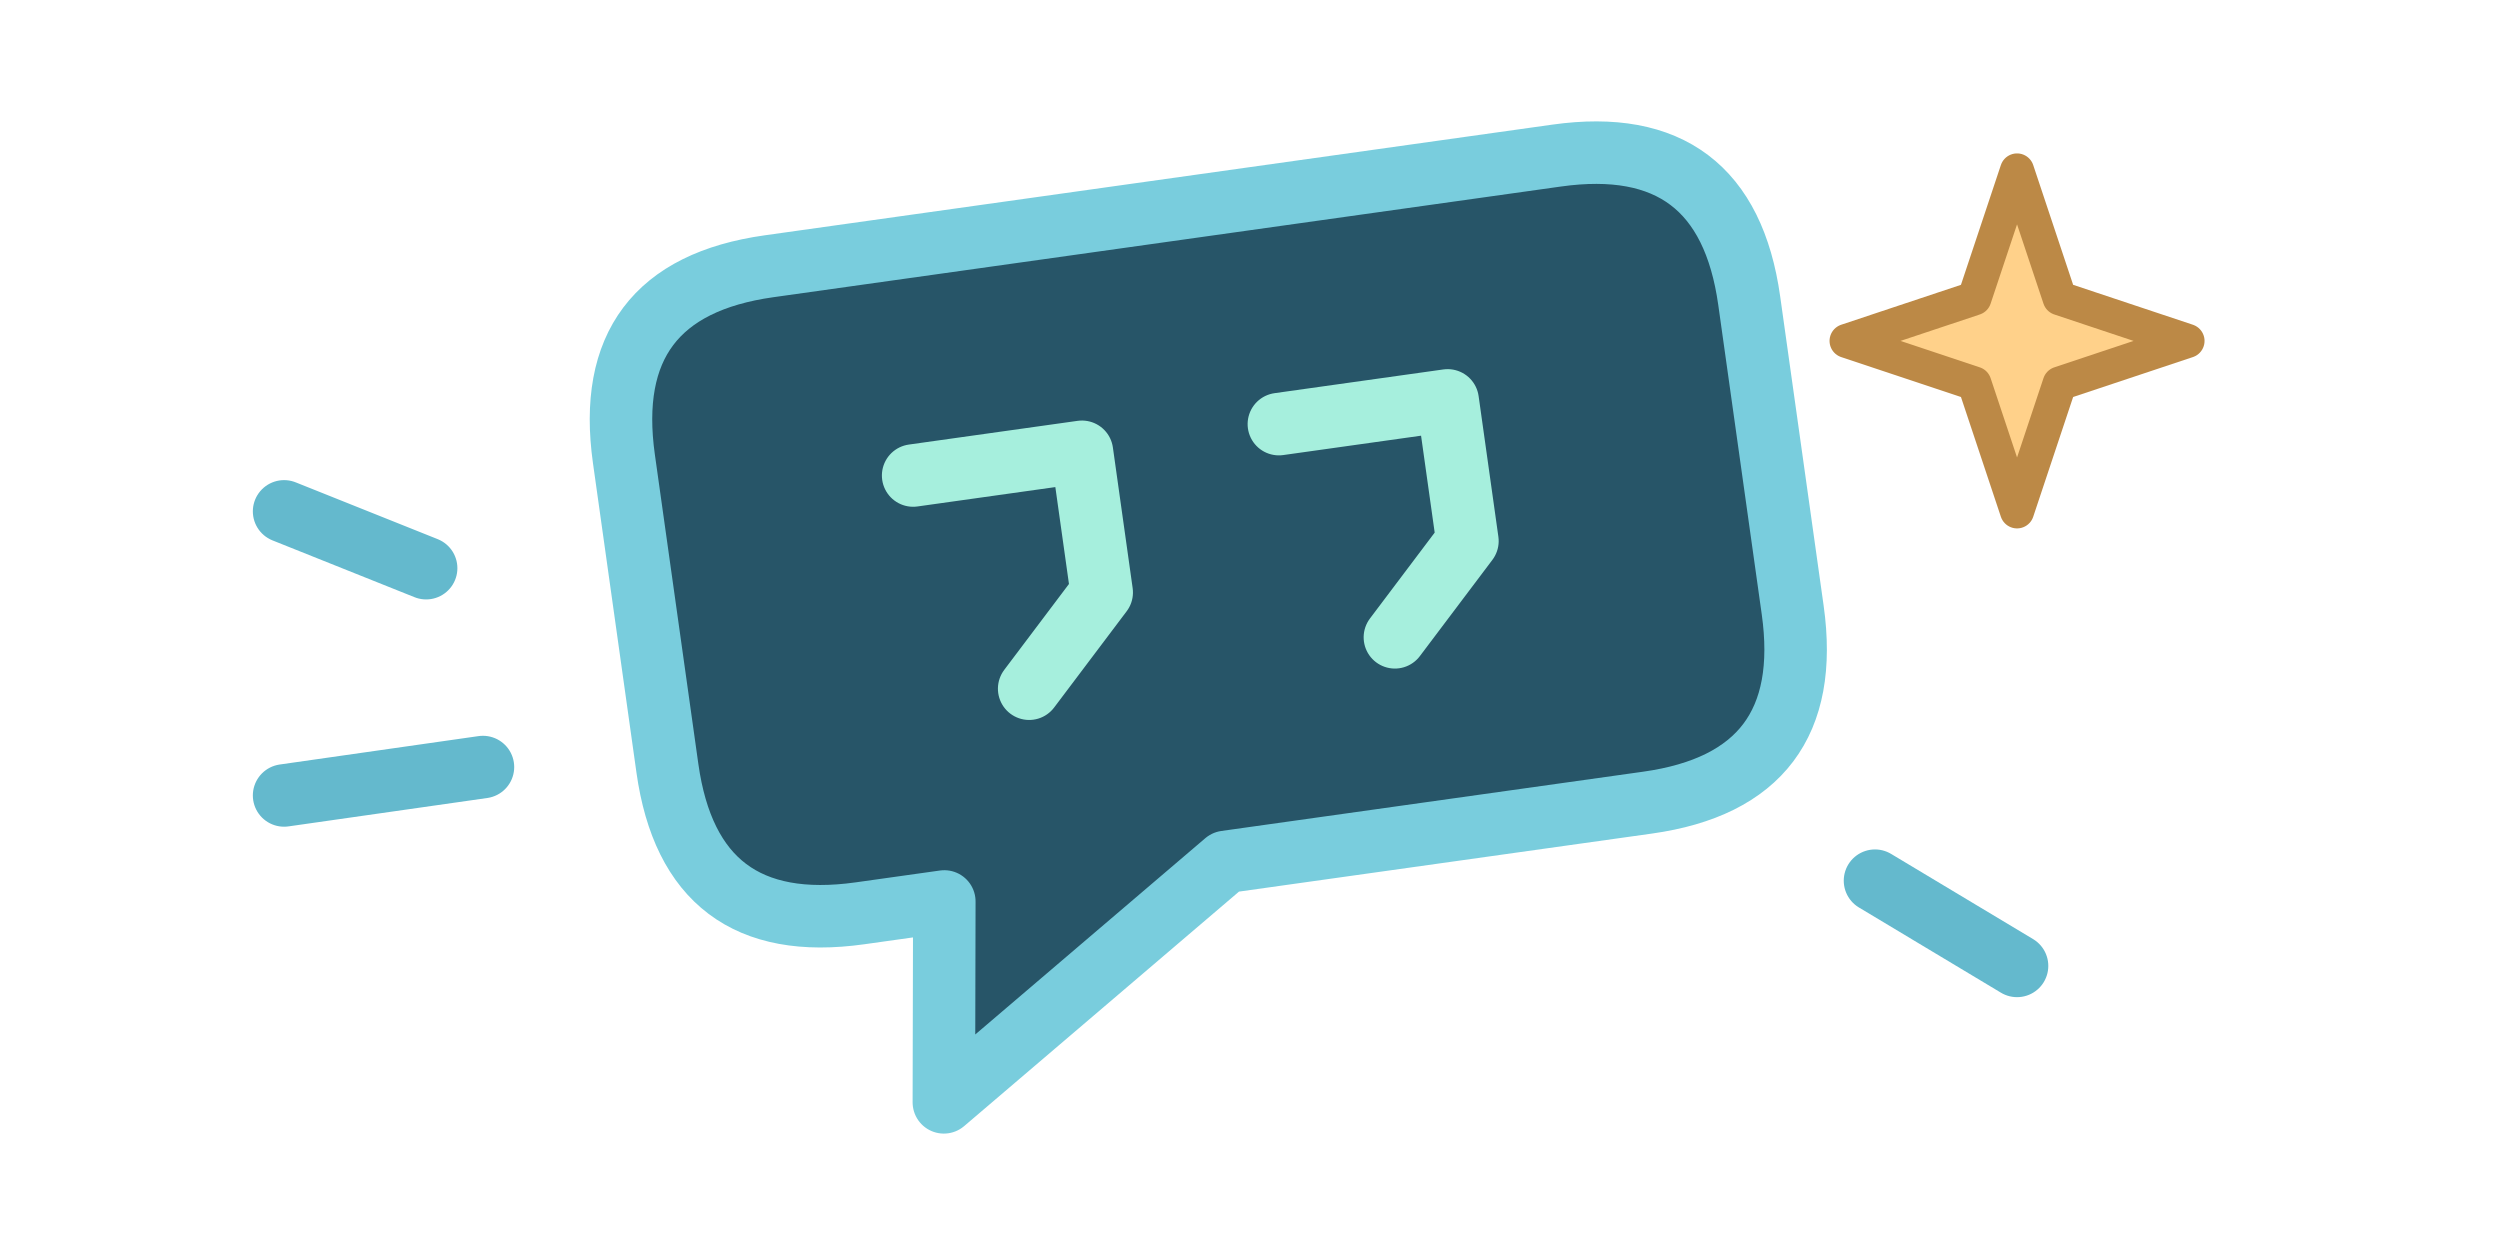
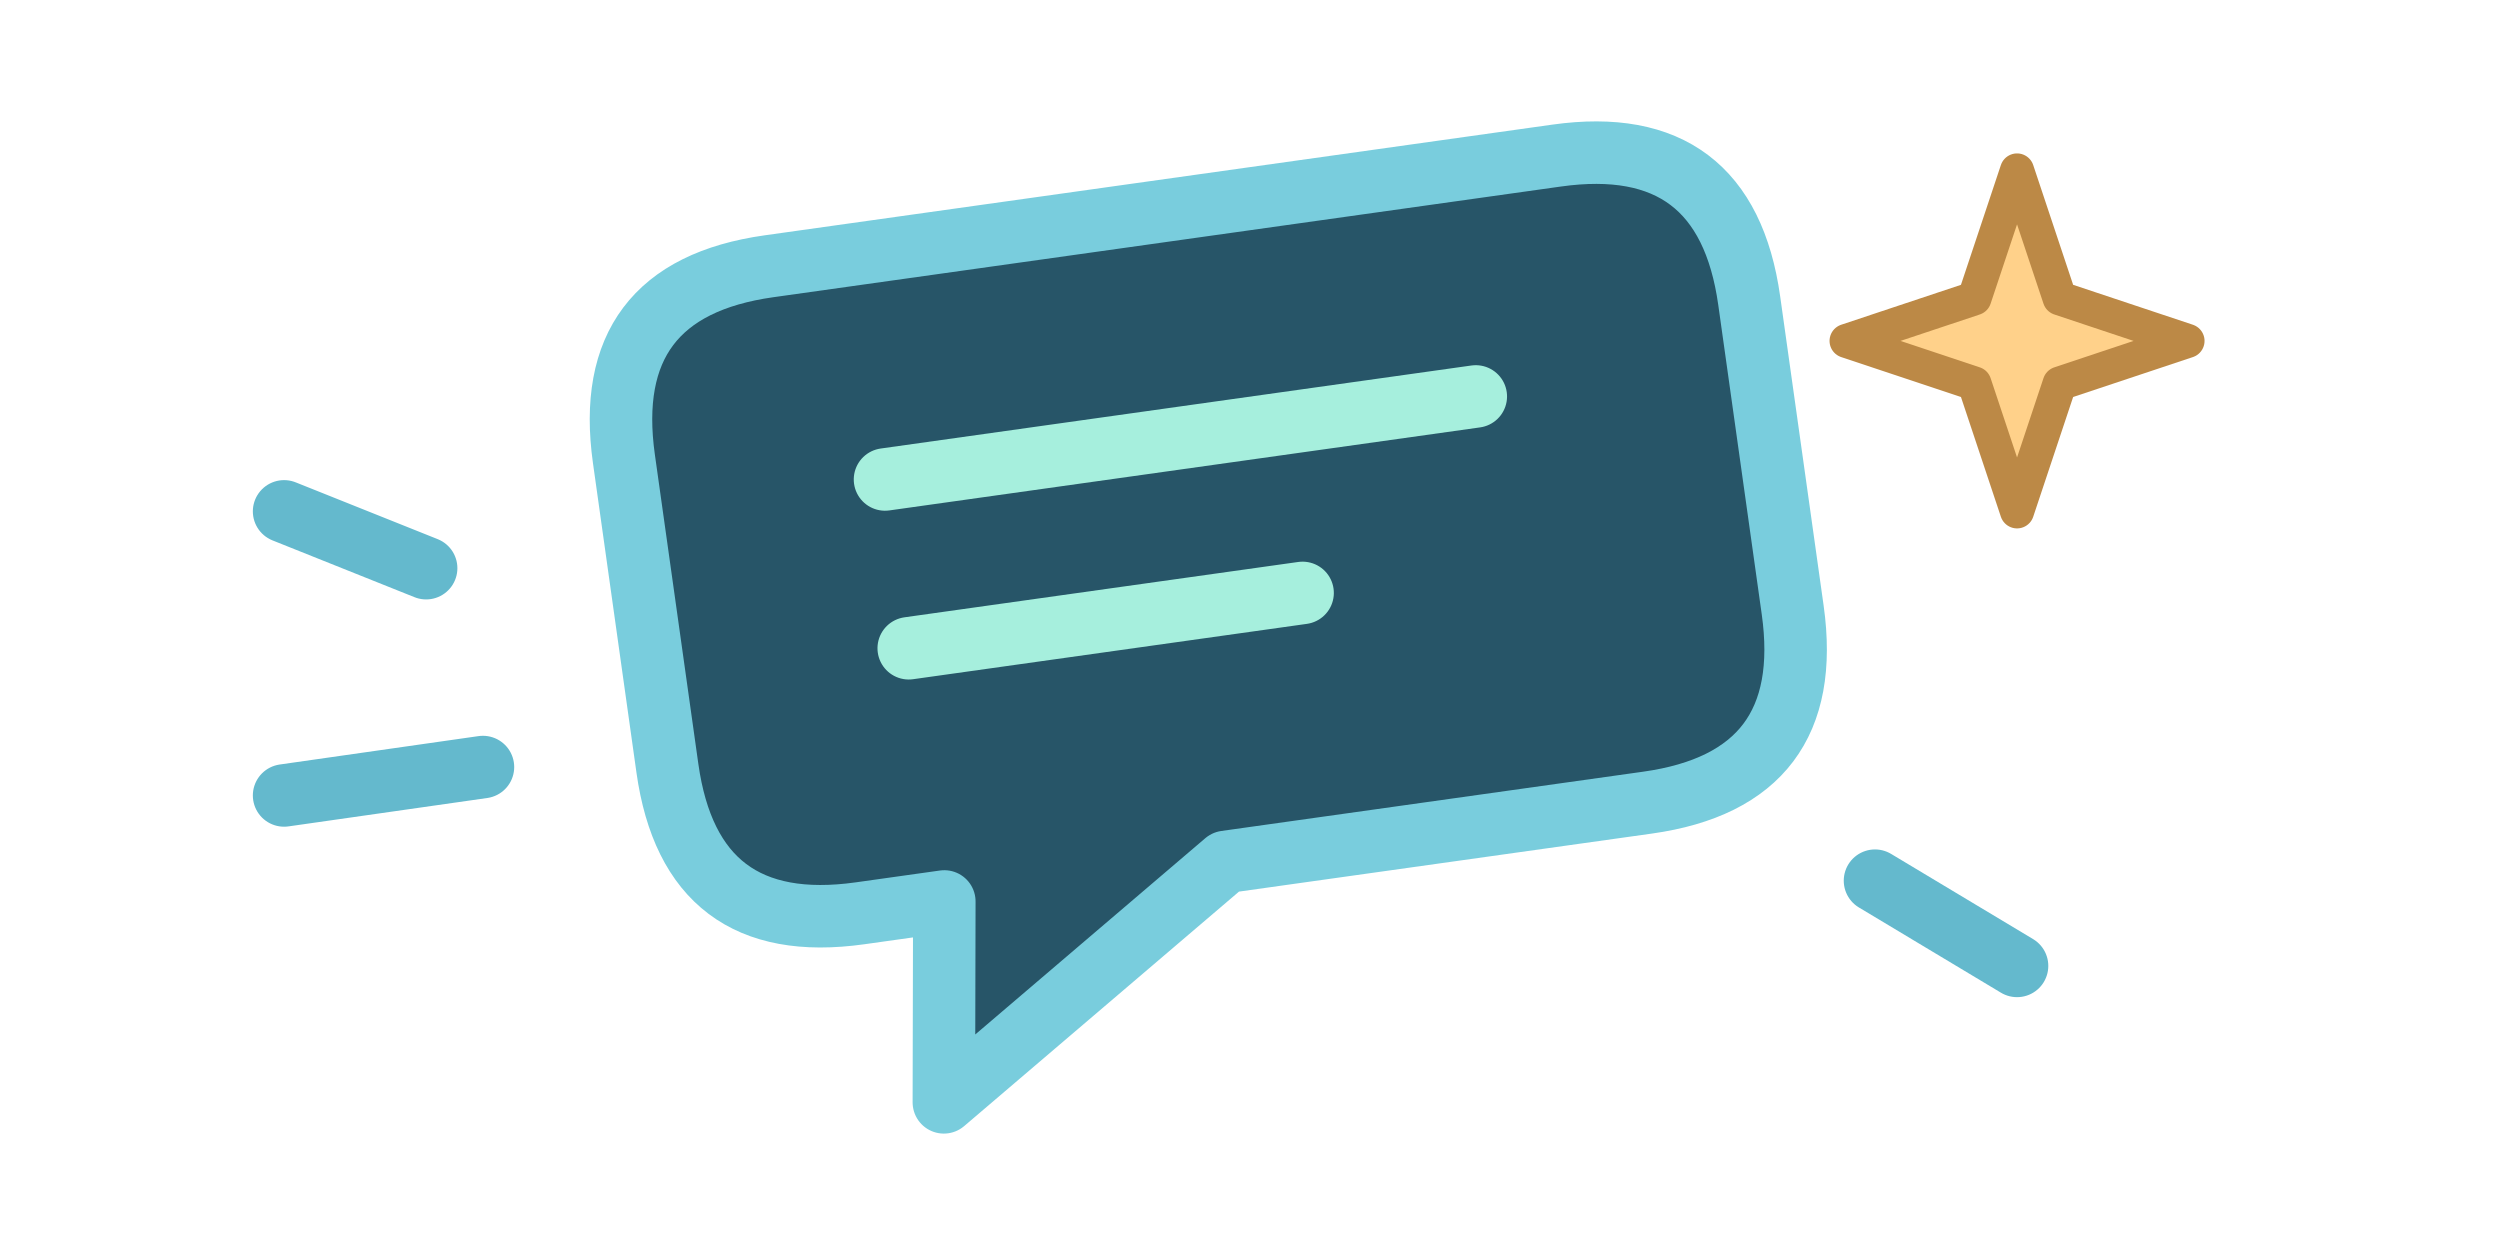
<svg xmlns="http://www.w3.org/2000/svg" viewBox="0 0 88 44" fill="none" stroke-width="2.2" stroke-linecap="round" stroke-linejoin="round">
  <g transform="rotate(-8 45 22)">
    <path d="M29 7h28q6 0 6 6v11q0 6-6 6H42l-11 7 1-7h-3q-6 0-6-6V13q0-6 6-6z" fill="#275568" stroke="#79cddd" />
-     <path d="M33 15h6v5l-3 3m10-8h6v5l-3 3" stroke="#a6efdd" />
+     <path d="M32 15h21m-21 6h14" stroke="#a6efdd" />
  </g>
  <path d="m71 6 1.5 4.5L77 12l-4.5 1.5L71 18l-1.5-4.5L65 12l4.5-1.5z" fill="#ffd18a" stroke="#bc8946" stroke-width="1.2" />
  <path d="m15 20-5-2m7 9-7 1m56 3 5 3" stroke="#64b9cd" />
</svg>
